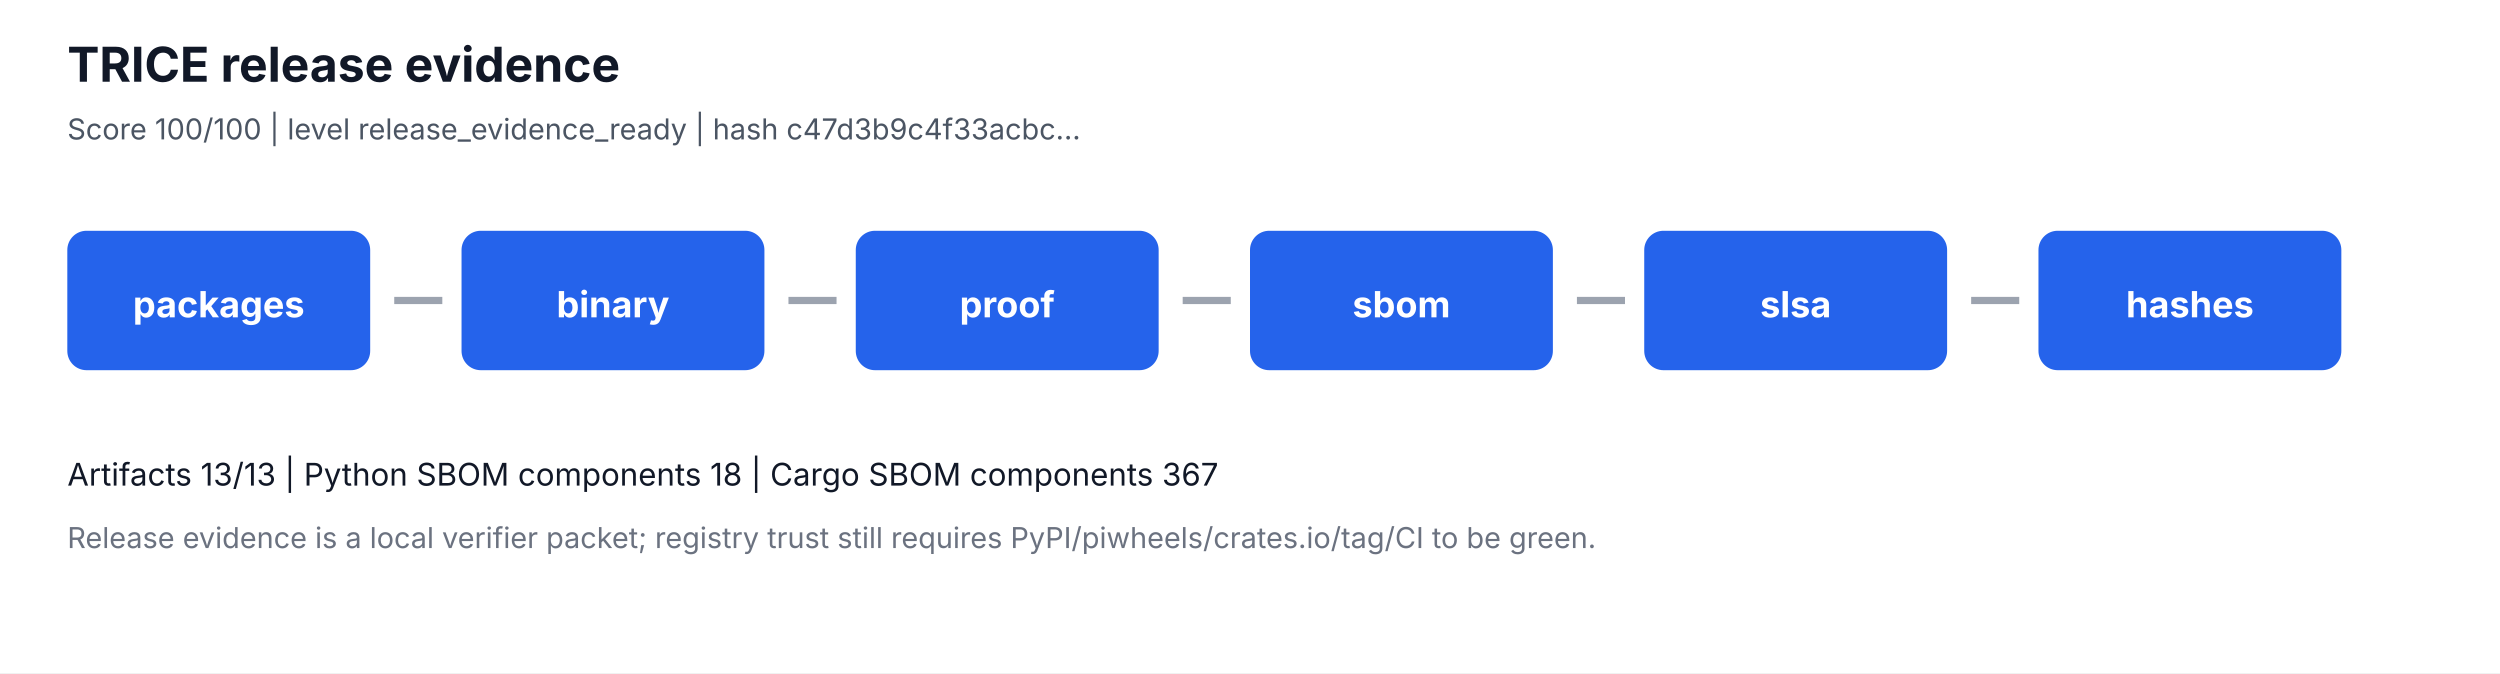
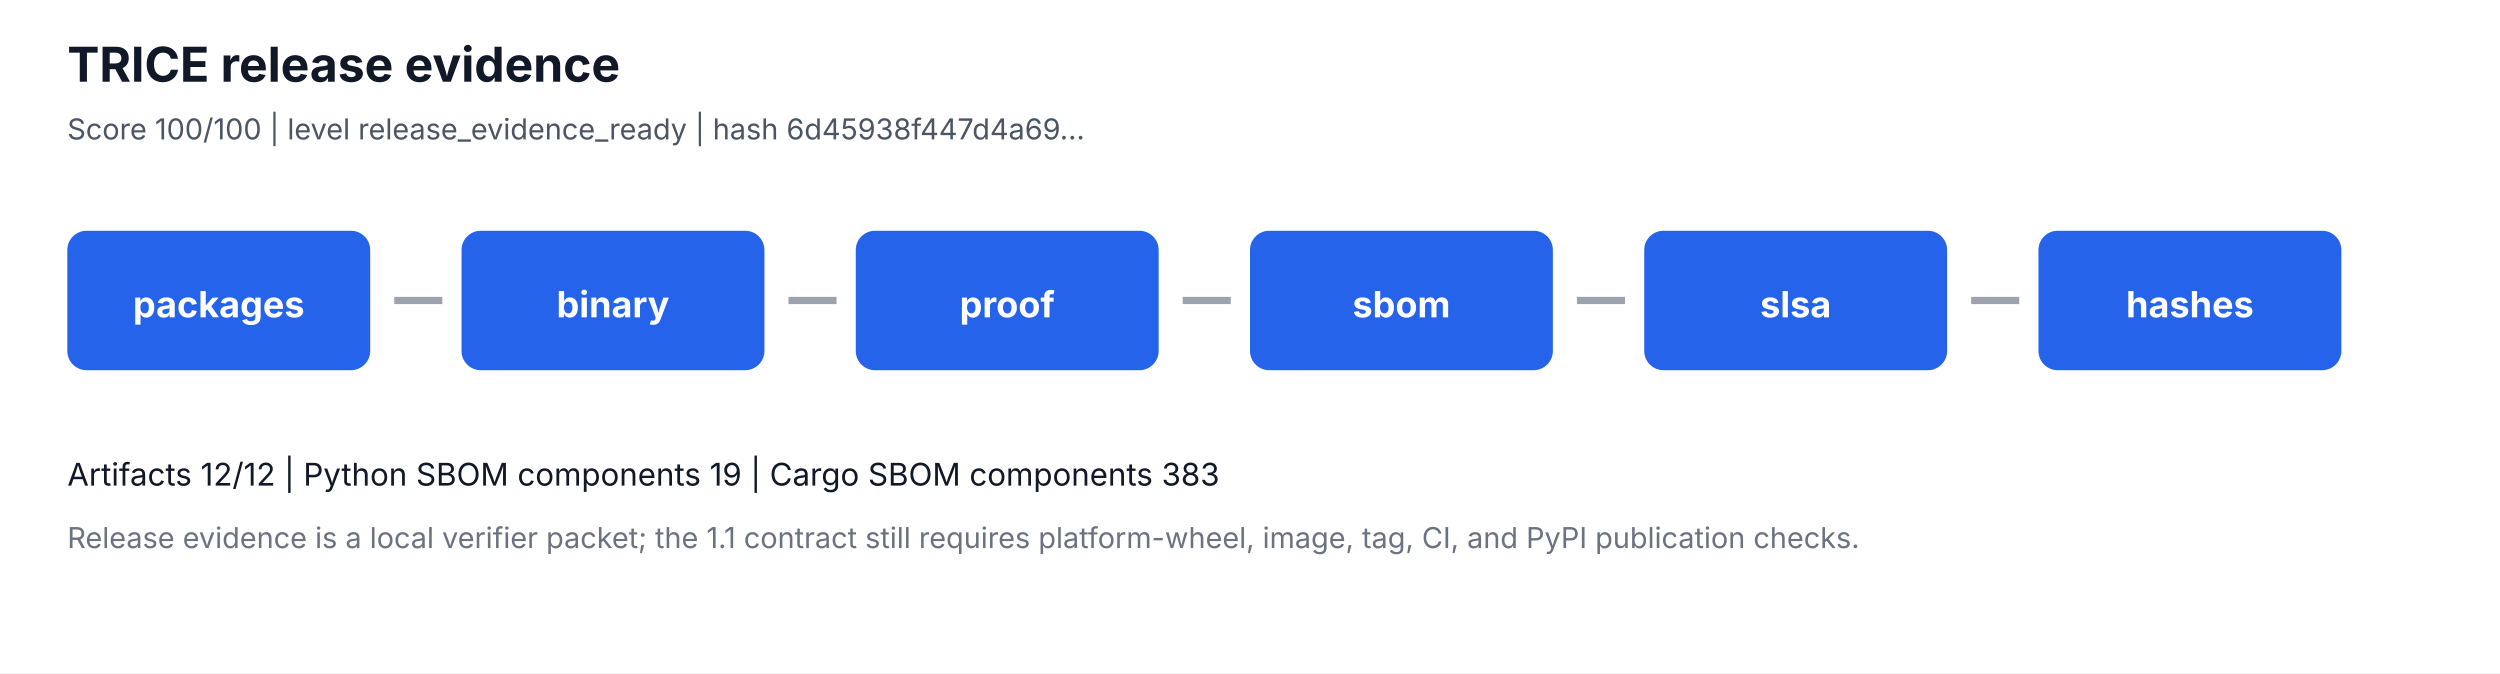
<svg xmlns="http://www.w3.org/2000/svg" width="1040" height="280" viewBox="0 0 1040 280">
  <rect width="100%" height="100%" fill="#ffffff" />
  <text x="28" y="34" font-family="Inter,Segoe UI,Arial" font-size="20" font-weight="700" fill="#111827">TRICE release evidence</text>
-   <text x="28" y="58" font-family="Inter,Segoe UI,Arial" font-size="12" fill="#4b5563">Score 100/100 | level release_evidence_ready | hash c47d3b9c4f33acbc...</text>
+   <text x="28" y="58" font-family="Inter,Segoe UI,Arial" font-size="12" fill="#4b5563">Score 100/100 | level release_evidence_ready | hash 6d45938f447d4a69...</text>
  <rect x="28" y="96" width="126" height="58" rx="8" fill="#2563eb" />
  <text x="91" y="132" text-anchor="middle" font-family="Inter,Segoe UI,Arial" font-size="15" font-weight="700" fill="#ffffff">packages</text>
  <line x1="164" y1="125" x2="184" y2="125" stroke="#9ca3af" stroke-width="3" />
  <rect x="192" y="96" width="126" height="58" rx="8" fill="#2563eb" />
  <text x="255" y="132" text-anchor="middle" font-family="Inter,Segoe UI,Arial" font-size="15" font-weight="700" fill="#ffffff">binary</text>
  <line x1="328" y1="125" x2="348" y2="125" stroke="#9ca3af" stroke-width="3" />
  <rect x="356" y="96" width="126" height="58" rx="8" fill="#2563eb" />
  <text x="419" y="132" text-anchor="middle" font-family="Inter,Segoe UI,Arial" font-size="15" font-weight="700" fill="#ffffff">proof</text>
  <line x1="492" y1="125" x2="512" y2="125" stroke="#9ca3af" stroke-width="3" />
  <rect x="520" y="96" width="126" height="58" rx="8" fill="#2563eb" />
  <text x="583" y="132" text-anchor="middle" font-family="Inter,Segoe UI,Arial" font-size="15" font-weight="700" fill="#ffffff">sbom</text>
  <line x1="656" y1="125" x2="676" y2="125" stroke="#9ca3af" stroke-width="3" />
  <rect x="684" y="96" width="126" height="58" rx="8" fill="#2563eb" />
  <text x="747" y="132" text-anchor="middle" font-family="Inter,Segoe UI,Arial" font-size="15" font-weight="700" fill="#ffffff">slsa</text>
  <line x1="820" y1="125" x2="840" y2="125" stroke="#9ca3af" stroke-width="3" />
  <rect x="848" y="96" width="126" height="58" rx="8" fill="#2563eb" />
  <text x="911" y="132" text-anchor="middle" font-family="Inter,Segoe UI,Arial" font-size="15" font-weight="700" fill="#ffffff">hashes</text>
-   <text x="28" y="202" font-family="Inter,Segoe UI,Arial" font-size="13" fill="#111827">Artifacts 13/13 | Python SBOM components 18 | Cargo SBOM components 367</text>
-   <text x="28" y="228" font-family="Inter,Segoe UI,Arial" font-size="12" fill="#6b7280">Release evidence is a local verifier packet; registry trust still requires PyPI/piwheels/crates.io/tag/CI to be green.</text>
+   <text x="28" y="202" font-family="Inter,Segoe UI,Arial" font-size="13" fill="#111827">Artifacts 12/12 | Python SBOM components 19 | Cargo SBOM components 383</text>
+   <text x="28" y="228" font-family="Inter,Segoe UI,Arial" font-size="12" fill="#6b7280">Release evidence is a local verifier packet; the 1.1 contract still requires platform-wheel, image, tag, CI, and PyPI publication checks.</text>
</svg>
